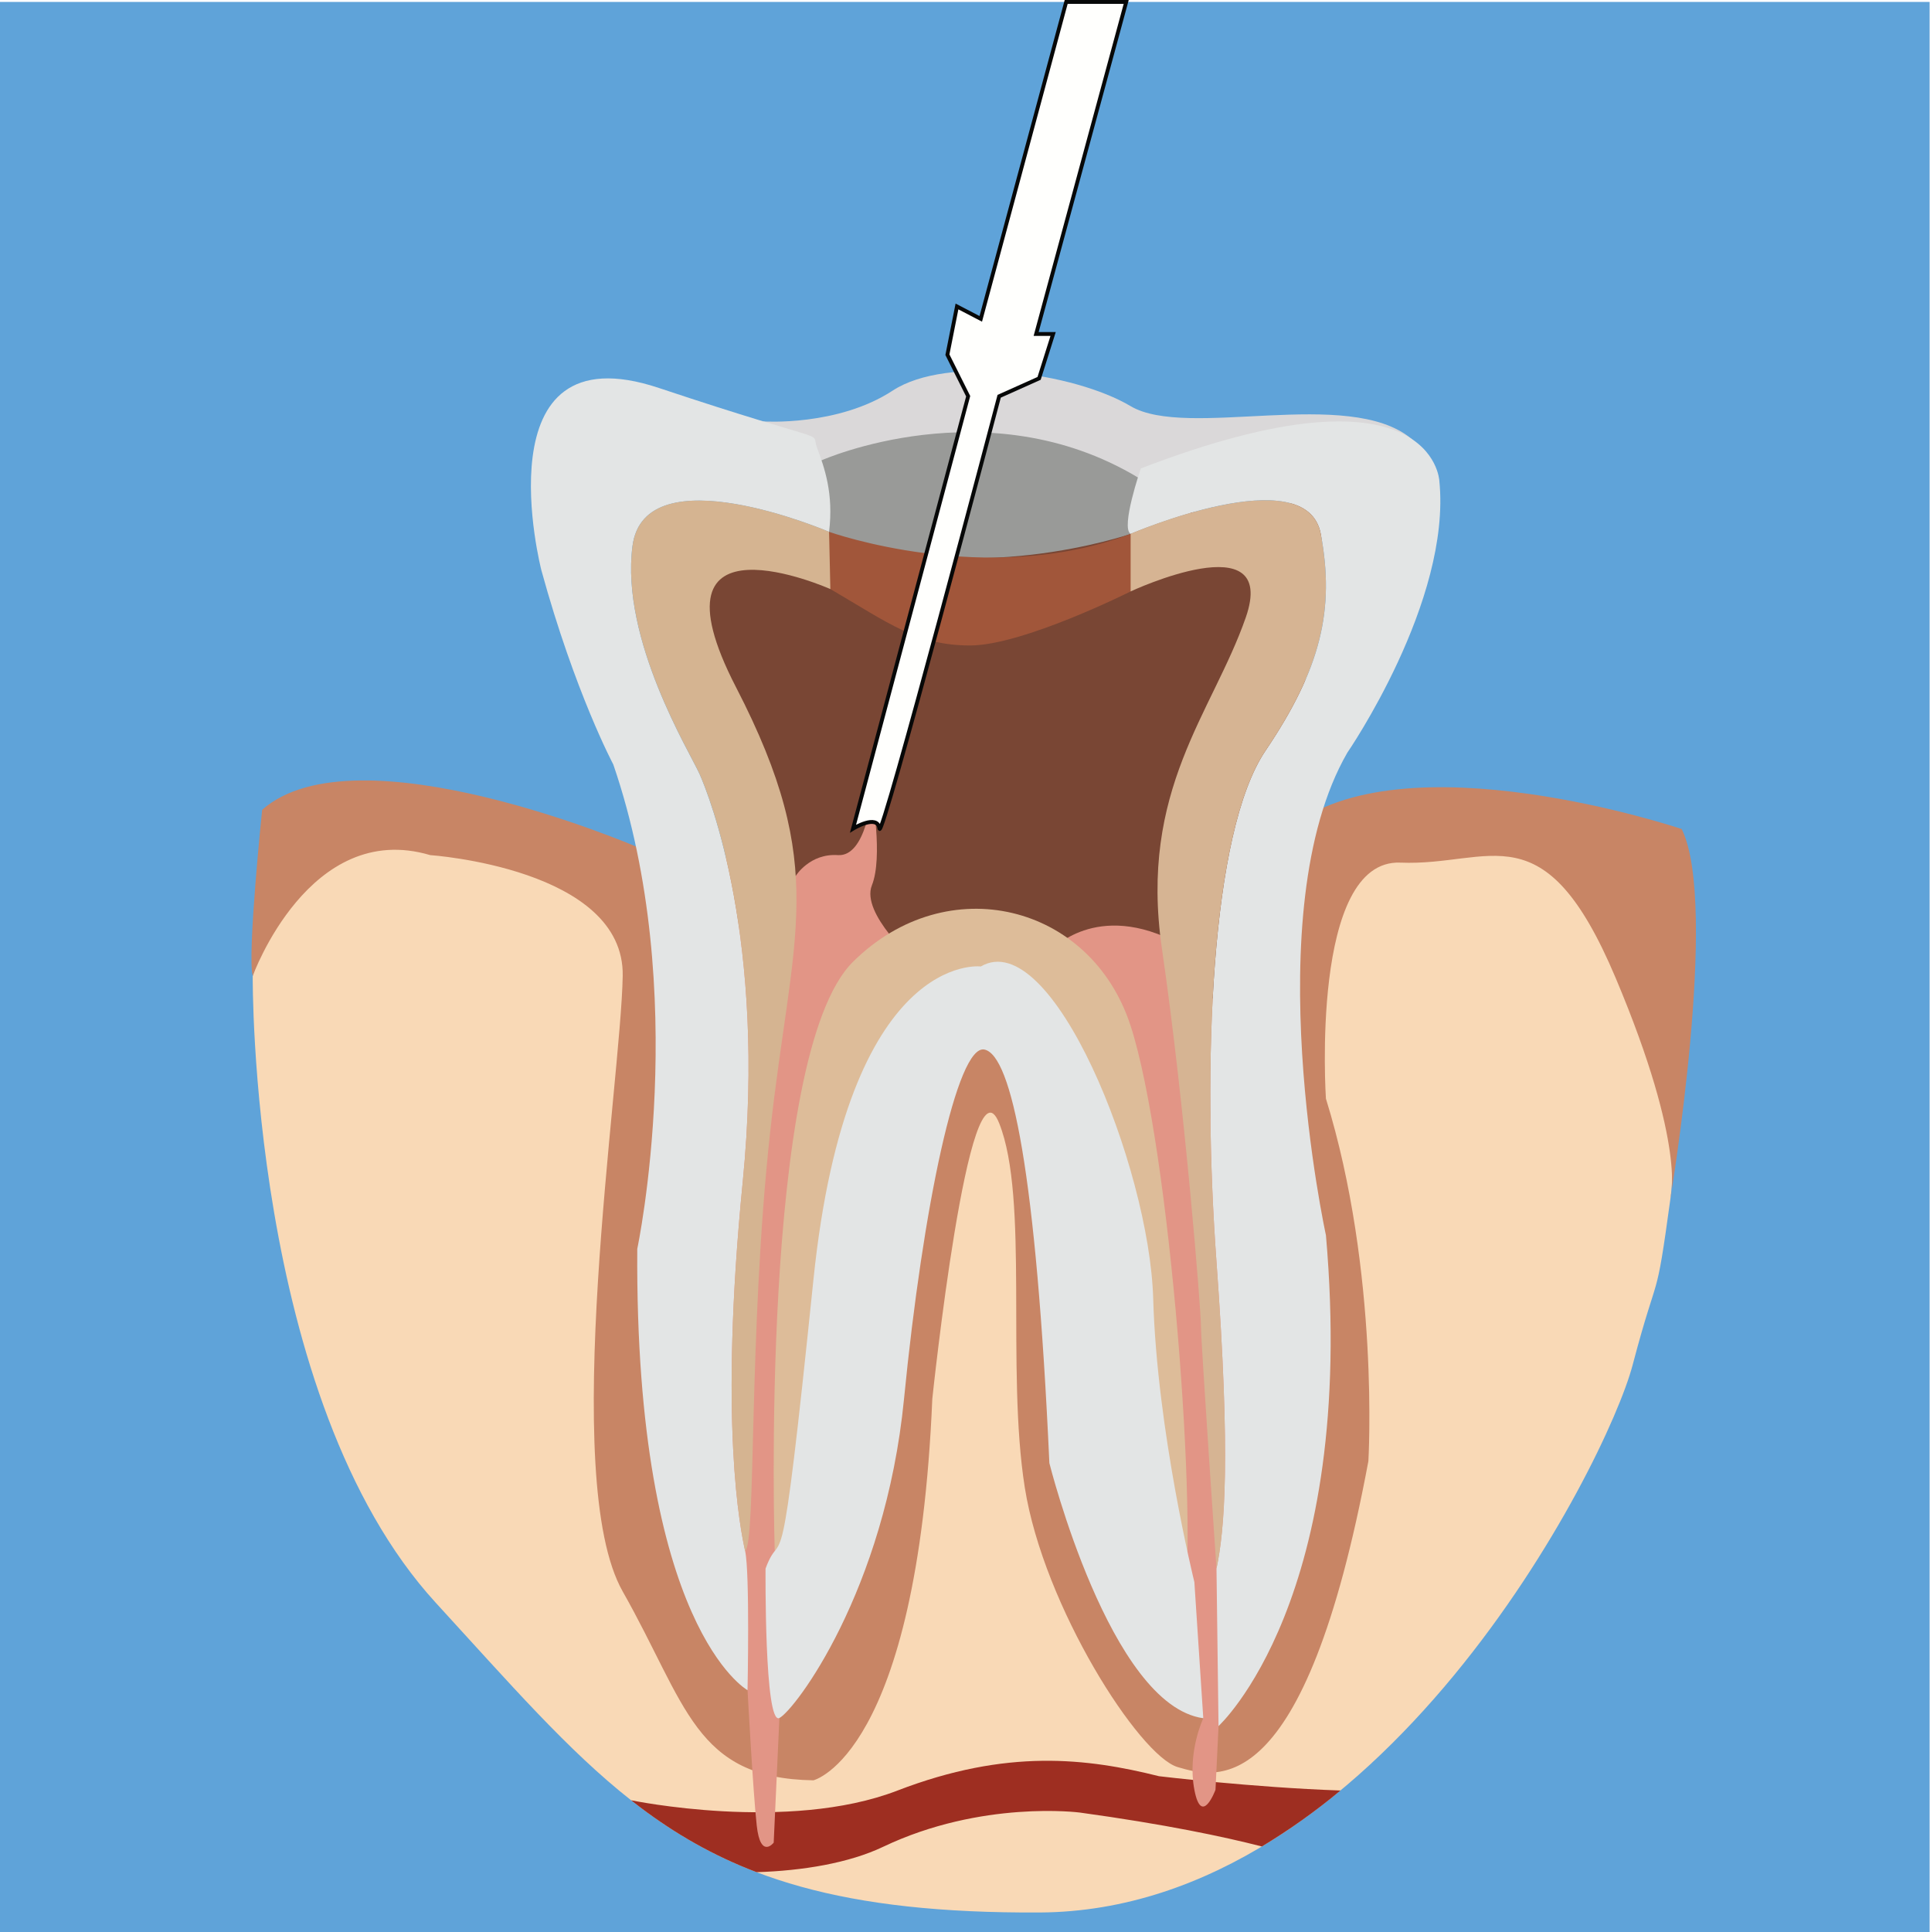
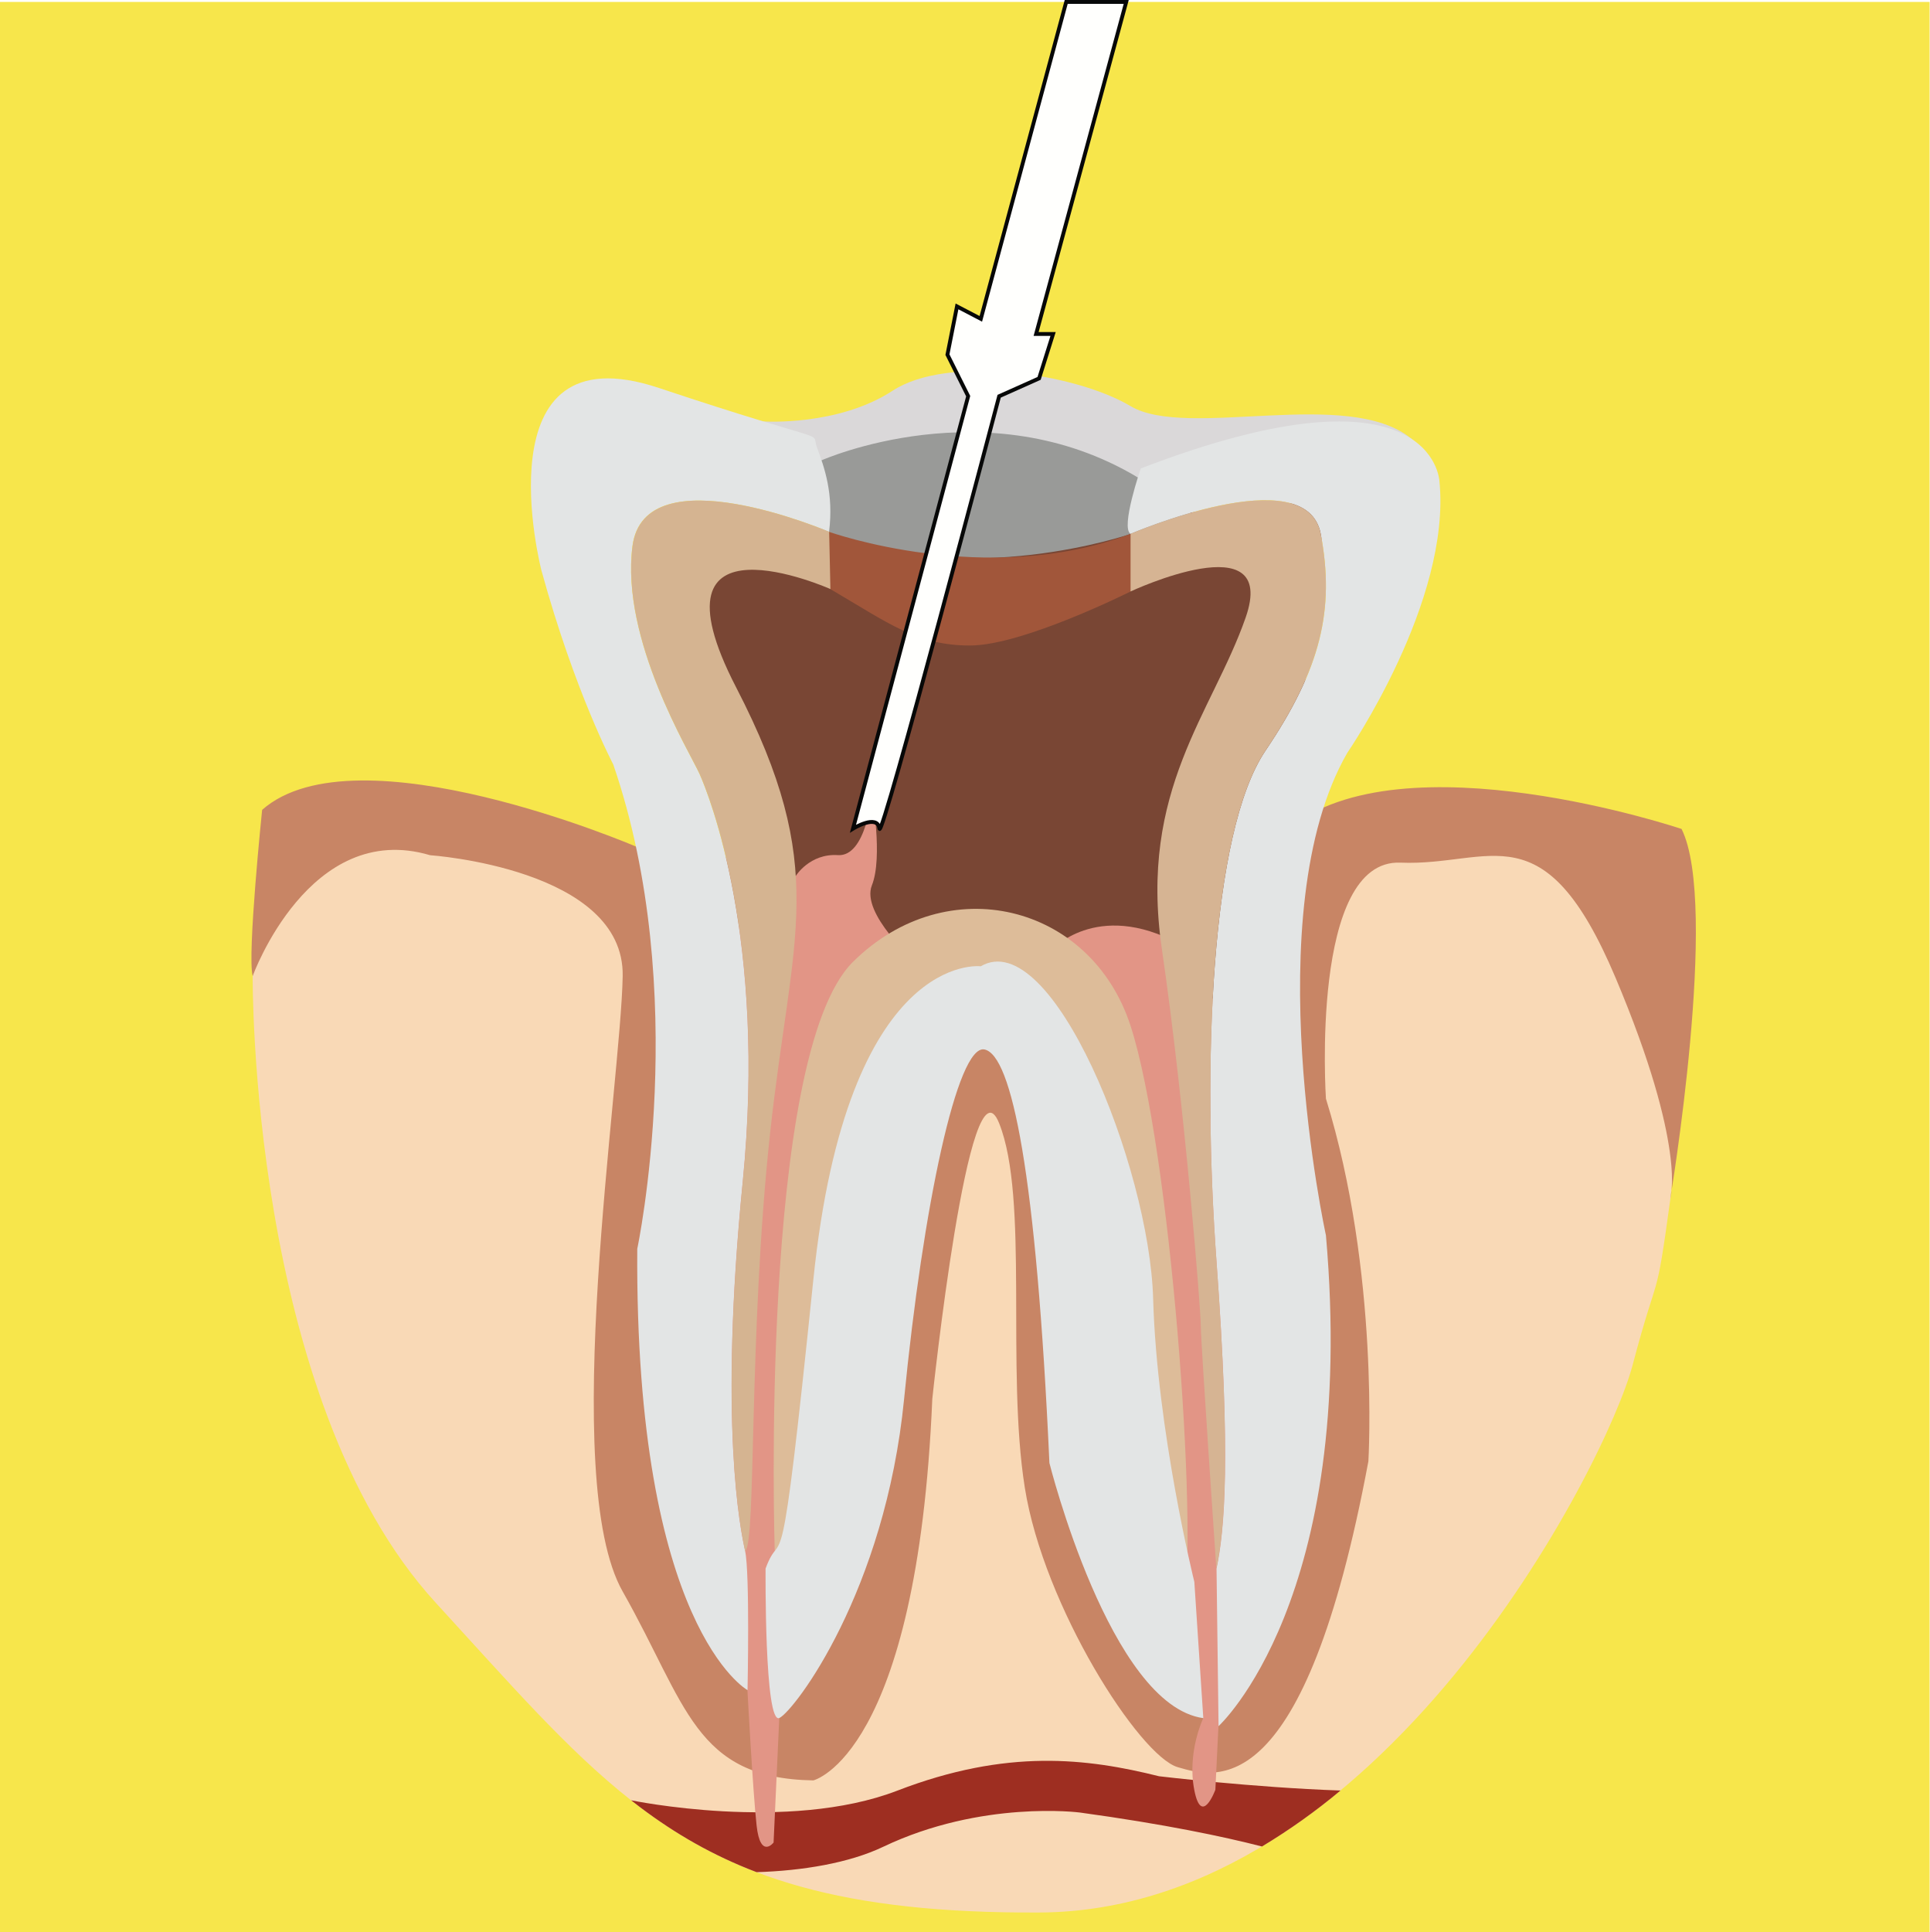
- <svg xmlns="http://www.w3.org/2000/svg" viewBox="0 0 2000 2002">
-   <defs>
-     <style>.cls-1{fill:#5fa3d9;}.cls-2{fill:#f9d9b6;}.cls-3{fill:#9e2e21;}.cls-4{fill:#c88565;}.cls-5{fill:#794634;}.cls-6{fill:#e29586;}.cls-7{fill:#ddbc99;}.cls-8{fill:#dad8d9;}.cls-9{fill:#999a98;}.cls-10{fill:#a1563a;}.cls-11{fill:#e3e5e5;}.cls-12{fill:#d5b491;}.cls-13{fill:#d6b493;}.cls-14{fill:#fffffd;stroke:#070808;stroke-miterlimit:10;stroke-width:4px;}</style>
-   </defs>
-   <g id="Layer_3" data-name="Layer 3">
-     <rect class="cls-1" y="2" width="2000" height="2000" />
+ <svg xmlns="http://www.w3.org/2000/svg" version="1.1" id="Layer_1" x="0px" y="0px" viewBox="0 0 2000 2002" style="enable-background:new 0 0 2000 2002;" xml:space="preserve">
+   <style type="text/css">
+ 	.st0{fill:#F7E64B;}
+ 	.st1{fill:#F9D9B6;}
+ 	.st2{fill:#9E2E21;}
+ 	.st3{fill:#C88565;}
+ 	.st4{fill:#794634;}
+ 	.st5{fill:#E29586;}
+ 	.st6{fill:#DDBC99;}
+ 	.st7{fill:#DAD8D9;}
+ 	.st8{fill:#999A98;}
+ 	.st9{fill:#A1563A;}
+ 	.st10{fill:#E3E5E5;}
+ 	.st11{fill:#D5B491;}
+ 	.st12{fill:#D6B493;}
+ 	.st13{fill:#FFFFFD;stroke:#070808;stroke-width:4;stroke-miterlimit:10;}
+ </style>
+   <g id="Layer_3">
+     <g>
+       <rect y="2" class="st0" width="2000" height="2000" />
+     </g>
  </g>
-   <g id="Layer_2" data-name="Layer 2">
-     <path class="cls-2" d="M261.94,1009.31S258,1447.58,451.73,1658.9c77.37,84.4,136.64,152.89,202.37,204.58q4.78,3.78,9.64,7.43c96.62,72.82,209.44,110,414.1,108.87,352.19-2,587-463.71,614.37-567.41s23.39-57,39.13-172.18S1672.64,890,1672.64,890L1430,857.08,665.37,907.5,475.21,857.08,299.12,893.87Z" transform="translate(0 2)" />
-     <path class="cls-3" d="M1201.27,1838.56c-74.55-18.63-157.49-28.88-271.19,14.92s-276,10-276,10q4.78,3.78,9.64,7.43c36.48,27.49,75.27,49.9,120.45,67.09,48-1.46,95.94-9.51,131-26.21,102.51-48.87,204.09-35.56,204.09-35.56,88.16,12.13,149.14,25,188.67,35.15a654,654,0,0,0,81.45-58C1298.93,1850.3,1201.27,1838.56,1201.27,1838.56Z" transform="translate(0 2)" />
-     <path class="cls-4" d="M659.1,875.15S369.55,751,271.72,837.13c0,0-15.65,150.66-9.78,172.18,0,0,58.7-162.4,183.92-125.22,0,0,201.53,13.69,199.57,125.22s-66.52,520.45,0,637.85,74.35,193.7,197.62,195.66c0,0,107.61-25.44,123.26-395.24,0,0,38.16-363.59,69.31-285.66s7,254.36,26.57,377.62,118.78,278,158.48,289.58,131.09,39.13,197.62-317c0,0,11.82-195.66-44-375.66,0,0-16.68-248.49,77.24-244.58s148.7-56.74,223,119.35,56.74,228.93,56.74,228.93,50.87-304.46,11.74-383.11c0,0-289.43-97.44-407.88,0S659.1,875.15,659.1,875.15Z" transform="translate(0 2)" />
-     <polygon class="cls-5" points="705.46 603.31 833.35 1005.44 1314.59 1038.7 1374.31 518.36 705.46 578.41 705.46 603.31" />
-     <path class="cls-6" d="M824.76,905.65s14.38-23.52,43.72-21.56,35.22-62.61,35.22-62.61,11.74,64.56,0,93.91,45,79.23,45,79.23l86.92-22.49,69.61,22.49L1091.54,981s49.93-53.75,139.43,0l83.62,624.26L1263,1786.61l-3.17,66s-14.45,39.13-21.9,0,9.25-74.08,9.25-74.08l-177.48-698.77L976.1,1061l-76.31,222.26-31.31,291.53-60.65,203.49-5.91,129.13s-13.66,17.61-17.57-17.61-9.53-140.38-9.53-140.38l-69.36-374.2,28-360,37.18-64.57Z" transform="translate(0 2)" />
-     <path class="cls-7" d="M803,1605.25s-16.7-513.8,81.13-610.63,246.73-60,287.72,66.35,70.73,518.53,54.68,609.67-142.83-560-142.83-560l-67.27-66.13L917.4,1248,860.65,1527.8Z" transform="translate(0 2)" />
-     <path class="cls-8" d="M791.36,434.7s77.12,5.24,133.87-31.94,188-18.67,246.63,16.1,225.73-20.24,290.86,33.68-263.57,52-263.57,52L770.66,492.77Z" transform="translate(0 2)" />
-     <path class="cls-9" d="M851.51,475s171.23-76.2,327.92,17.77-7.57,58.49-7.57,58.49-169.1,58.1-312.55-2.13S851.51,475,851.51,475Z" transform="translate(0 2)" />
-     <path class="cls-10" d="M859.31,549.08s163.94,58.62,312.55,2.13,0,59.65,0,59.65-111.63,56-166.41,56-84.15-23-144.8-58.48S859.31,549.08,859.31,549.08Z" transform="translate(0 2)" />
-     <path class="cls-11" d="M561.1,588.84S496.49,337.85,682.87,400s156.56,42.24,164,62.12,17.39,47.22,12.42,87c0,0-191.35-82-203.77,14.91s59.64,213.72,69.58,236.09,69.58,171.47,44.73,422.47-2.48,360.34,2.49,382.7,2.48,144.14,2.48,144.14S658,1684.78,660.51,1292.13c0,0,56.45-265.44-24.86-502C635.65,790.14,595.89,715.58,561.1,588.84Z" transform="translate(0 2)" />
-     <path class="cls-11" d="M1182.45,483.4s-21.19,61.45-10.59,67.81c0,0,182.23-78.4,197.07,0s0,139.86-57.22,224.62-65.69,326.33-50.85,529.76,8.47,277.6,0,317.86l2.11,163.16s144.26-131.38,111.34-508.57c0,0-73.19-334.81,22.16-500.09,0,0,108.08-156.81,95.36-281.84C1491.83,496.11,1485.47,366.85,1182.45,483.4Z" transform="translate(0 2)" />
-     <path class="cls-12" d="M860.65,608.42l-1.34-59.34S668,467.07,655.54,564s59.64,213.72,69.58,236.09,69.58,171.47,44.73,422.47-2.48,360.34,2.49,382.7c11.57-9.71,3.25-225.49,25.79-433.16s62.23-273.36-35.25-461.95S860.65,608.42,860.65,608.42Z" transform="translate(0 2)" />
-     <path class="cls-13" d="M1260.86,1305.59c-14.84-203.43-6.36-445,50.85-529.76s72-146.22,57.22-224.62-197.07,0-197.07,0v59.65s153.81-71.91,119.35,27S1180.33,816.21,1204.31,981s40.45,374.54,40.45,391,16.1,251.44,16.1,251.44C1269.33,1583.19,1275.69,1509,1260.86,1305.59Z" transform="translate(0 2)" />
-     <path class="cls-11" d="M793.47,1623.45s-1.29,162.62,14.36,154.8S917.4,1647.16,937,1447.58s55.17-367.83,83.34-362,53.62,127.18,67.31,428.5c0,0,62.75,251,159.53,264.41l-9.25-141.15s-38.75-156.52-42.66-293.49-105-387.4-178.69-344.36c0,0-138.28-17.6-173.5,324.8S811.54,1574.26,793.47,1623.45Z" transform="translate(0 2)" />
-     <path class="cls-14" d="M1105.07,0l-88.52,328.41-24.67-12.85-9.91,50,21.52,43L884.14,856.69s25.43-15.65,27.39,0,124.09-448.06,124.09-448.06L1077,390.09l14.54-46h-17.61L1167.29,0Z" transform="translate(0 2)" />
+   <g id="Layer_2_1_">
+     <path class="st1" d="M261.9,1011.3c0,0-3.9,438.3,189.8,649.6c77.4,84.4,136.6,152.9,202.4,204.6c3.2,2.5,6.4,5,9.6,7.4   c96.6,72.8,209.4,110,414.1,108.9c352.2-2,587-463.7,614.4-567.4s23.4-57,39.1-172.2S1672.6,892,1672.6,892L1430,859.1l-764.6,50.4   l-190.2-50.4l-176.1,36.8L261.9,1011.3z" />
+     <path class="st2" d="M1201.3,1840.6c-74.6-18.6-157.5-28.9-271.2,14.9s-276,10-276,10c3.2,2.5,6.4,5,9.6,7.4   c36.5,27.5,75.3,49.9,120.5,67.1c48-1.5,95.9-9.5,131-26.2c102.5-48.9,204.1-35.6,204.1-35.6c88.2,12.1,149.1,25,188.7,35.2   c28.6-17.2,55.8-36.6,81.4-58C1298.9,1852.3,1201.3,1840.6,1201.3,1840.6z" />
+     <path class="st3" d="M659.1,877.2c0,0-289.5-124.2-387.4-38c0,0-15.6,150.7-9.8,172.2c0,0,58.7-162.4,183.9-125.2   c0,0,201.5,13.7,199.6,125.2s-66.5,520.5,0,637.8s74.3,193.7,197.6,195.7c0,0,107.6-25.4,123.3-395.2c0,0,38.2-363.6,69.3-285.7   s7,254.4,26.6,377.6s118.8,278,158.5,289.6s131.1,39.1,197.6-317c0,0,11.8-195.7-44-375.7c0,0-16.7-248.5,77.2-244.6   s148.7-56.7,223,119.3s56.7,228.9,56.7,228.9s50.9-304.5,11.7-383.1c0,0-289.4-97.4-407.9,0S659.1,877.2,659.1,877.2z" />
+     <polygon class="st4" points="705.5,603.3 833.3,1005.4 1314.6,1038.7 1374.3,518.4 705.5,578.4  " />
+     <path class="st5" d="M824.8,907.7c0,0,14.4-23.5,43.7-21.6s35.2-62.6,35.2-62.6s11.7,64.6,0,93.9s45,79.2,45,79.2l86.9-22.5   l69.6,22.5l-13.7-13.6c0,0,49.9-53.8,139.4,0l83.6,624.3l-51.6,181.3l-3.2,66c0,0-14.4,39.1-21.9,0s9.3-74.1,9.3-74.1l-177.5-698.8   l-93.6-18.8l-76.3,222.3l-31.3,291.5l-60.7,203.5l-5.9,129.1c0,0-13.7,17.6-17.6-17.6s-9.5-140.4-9.5-140.4l-69.4-374.2l28-360   l37.2-64.6L824.8,907.7z" />
+     <path class="st6" d="M803,1607.3c0,0-16.7-513.8,81.1-610.6s246.7-60,287.7,66.3s70.7,518.5,54.7,609.7s-142.8-560-142.8-560   l-67.3-66.1l-99,203.5l-56.8,279.8L803,1607.3z" />
+     <path class="st7" d="M791.4,436.7c0,0,77.1,5.2,133.9-31.9s188-18.7,246.6,16.1s225.7-20.2,290.9,33.7s-263.6,52-263.6,52   l-428.5-11.8L791.4,436.7z" />
+     <path class="st8" d="M851.5,477c0,0,171.2-76.2,327.9,17.8s-7.6,58.5-7.6,58.5s-169.1,58.1-312.5-2.1S851.5,477,851.5,477z" />
+     <path class="st9" d="M859.3,551.1c0,0,163.9,58.6,312.5,2.1s0,59.7,0,59.7s-111.6,56-166.4,56s-84.2-23-144.8-58.5   S859.3,551.1,859.3,551.1z" />
+     <path class="st10" d="M561.1,590.8c0,0-64.6-251,121.8-188.8s156.6,42.2,164,62.1s17.4,47.2,12.4,87c0,0-191.4-82-203.8,14.9   s59.6,213.7,69.6,236.1s69.6,171.5,44.7,422.5s-2.5,360.3,2.5,382.7s2.5,144.1,2.5,144.1s-116.8-64.7-114.3-457.3   c0,0,56.5-265.4-24.9-502C635.7,792.1,595.9,717.6,561.1,590.8z" />
+     <path class="st10" d="M1182.4,485.4c0,0-21.2,61.4-10.6,67.8c0,0,182.2-78.4,197.1,0s0,139.9-57.2,224.6s-65.7,326.3-50.8,529.8   s8.5,277.6,0,317.9l2.1,163.2c0,0,144.3-131.4,111.3-508.6c0,0-73.2-334.8,22.2-500.1c0,0,108.1-156.8,95.4-281.8   C1491.8,498.1,1485.5,368.9,1182.4,485.4z" />
+     <path class="st11" d="M860.7,610.4l-1.3-59.3c0,0-191.3-82-203.8,14.9s59.6,213.7,69.6,236.1s69.6,171.5,44.7,422.5   s-2.5,360.3,2.5,382.7c11.6-9.7,3.3-225.5,25.8-433.2s62.2-273.4-35.3-462S860.7,610.4,860.7,610.4z" />
+     <path class="st12" d="M1260.9,1307.6c-14.8-203.4-6.4-445,50.8-529.8s72-146.2,57.2-224.6s-197.1,0-197.1,0v59.7   c0,0,153.8-71.9,119.3,27s-110.9,178.4-86.9,343.1s40.4,374.5,40.4,391s16.1,251.4,16.1,251.4   C1269.3,1585.2,1275.7,1511,1260.9,1307.6z" />
+     <path class="st10" d="M793.5,1625.4c0,0-1.3,162.6,14.4,154.8s109.6-131.1,129.2-330.7s55.2-367.8,83.3-362   c28.2,5.8,53.6,127.2,67.3,428.5c0,0,62.8,251,159.5,264.4l-9.3-141.2c0,0-38.8-156.5-42.7-293.5s-105-387.4-178.7-344.4   c0,0-138.3-17.6-173.5,324.8S811.5,1576.3,793.5,1625.4z" />
+     <path class="st13" d="M1105.1,2l-88.5,328.4l-24.7-12.9l-9.9,50l21.5,43L884.1,858.7c0,0,25.4-15.7,27.4,0s124.1-448.1,124.1-448.1   l41.4-18.5l14.5-46h-17.6L1167.3,2H1105.1z" />
  </g>
</svg>
